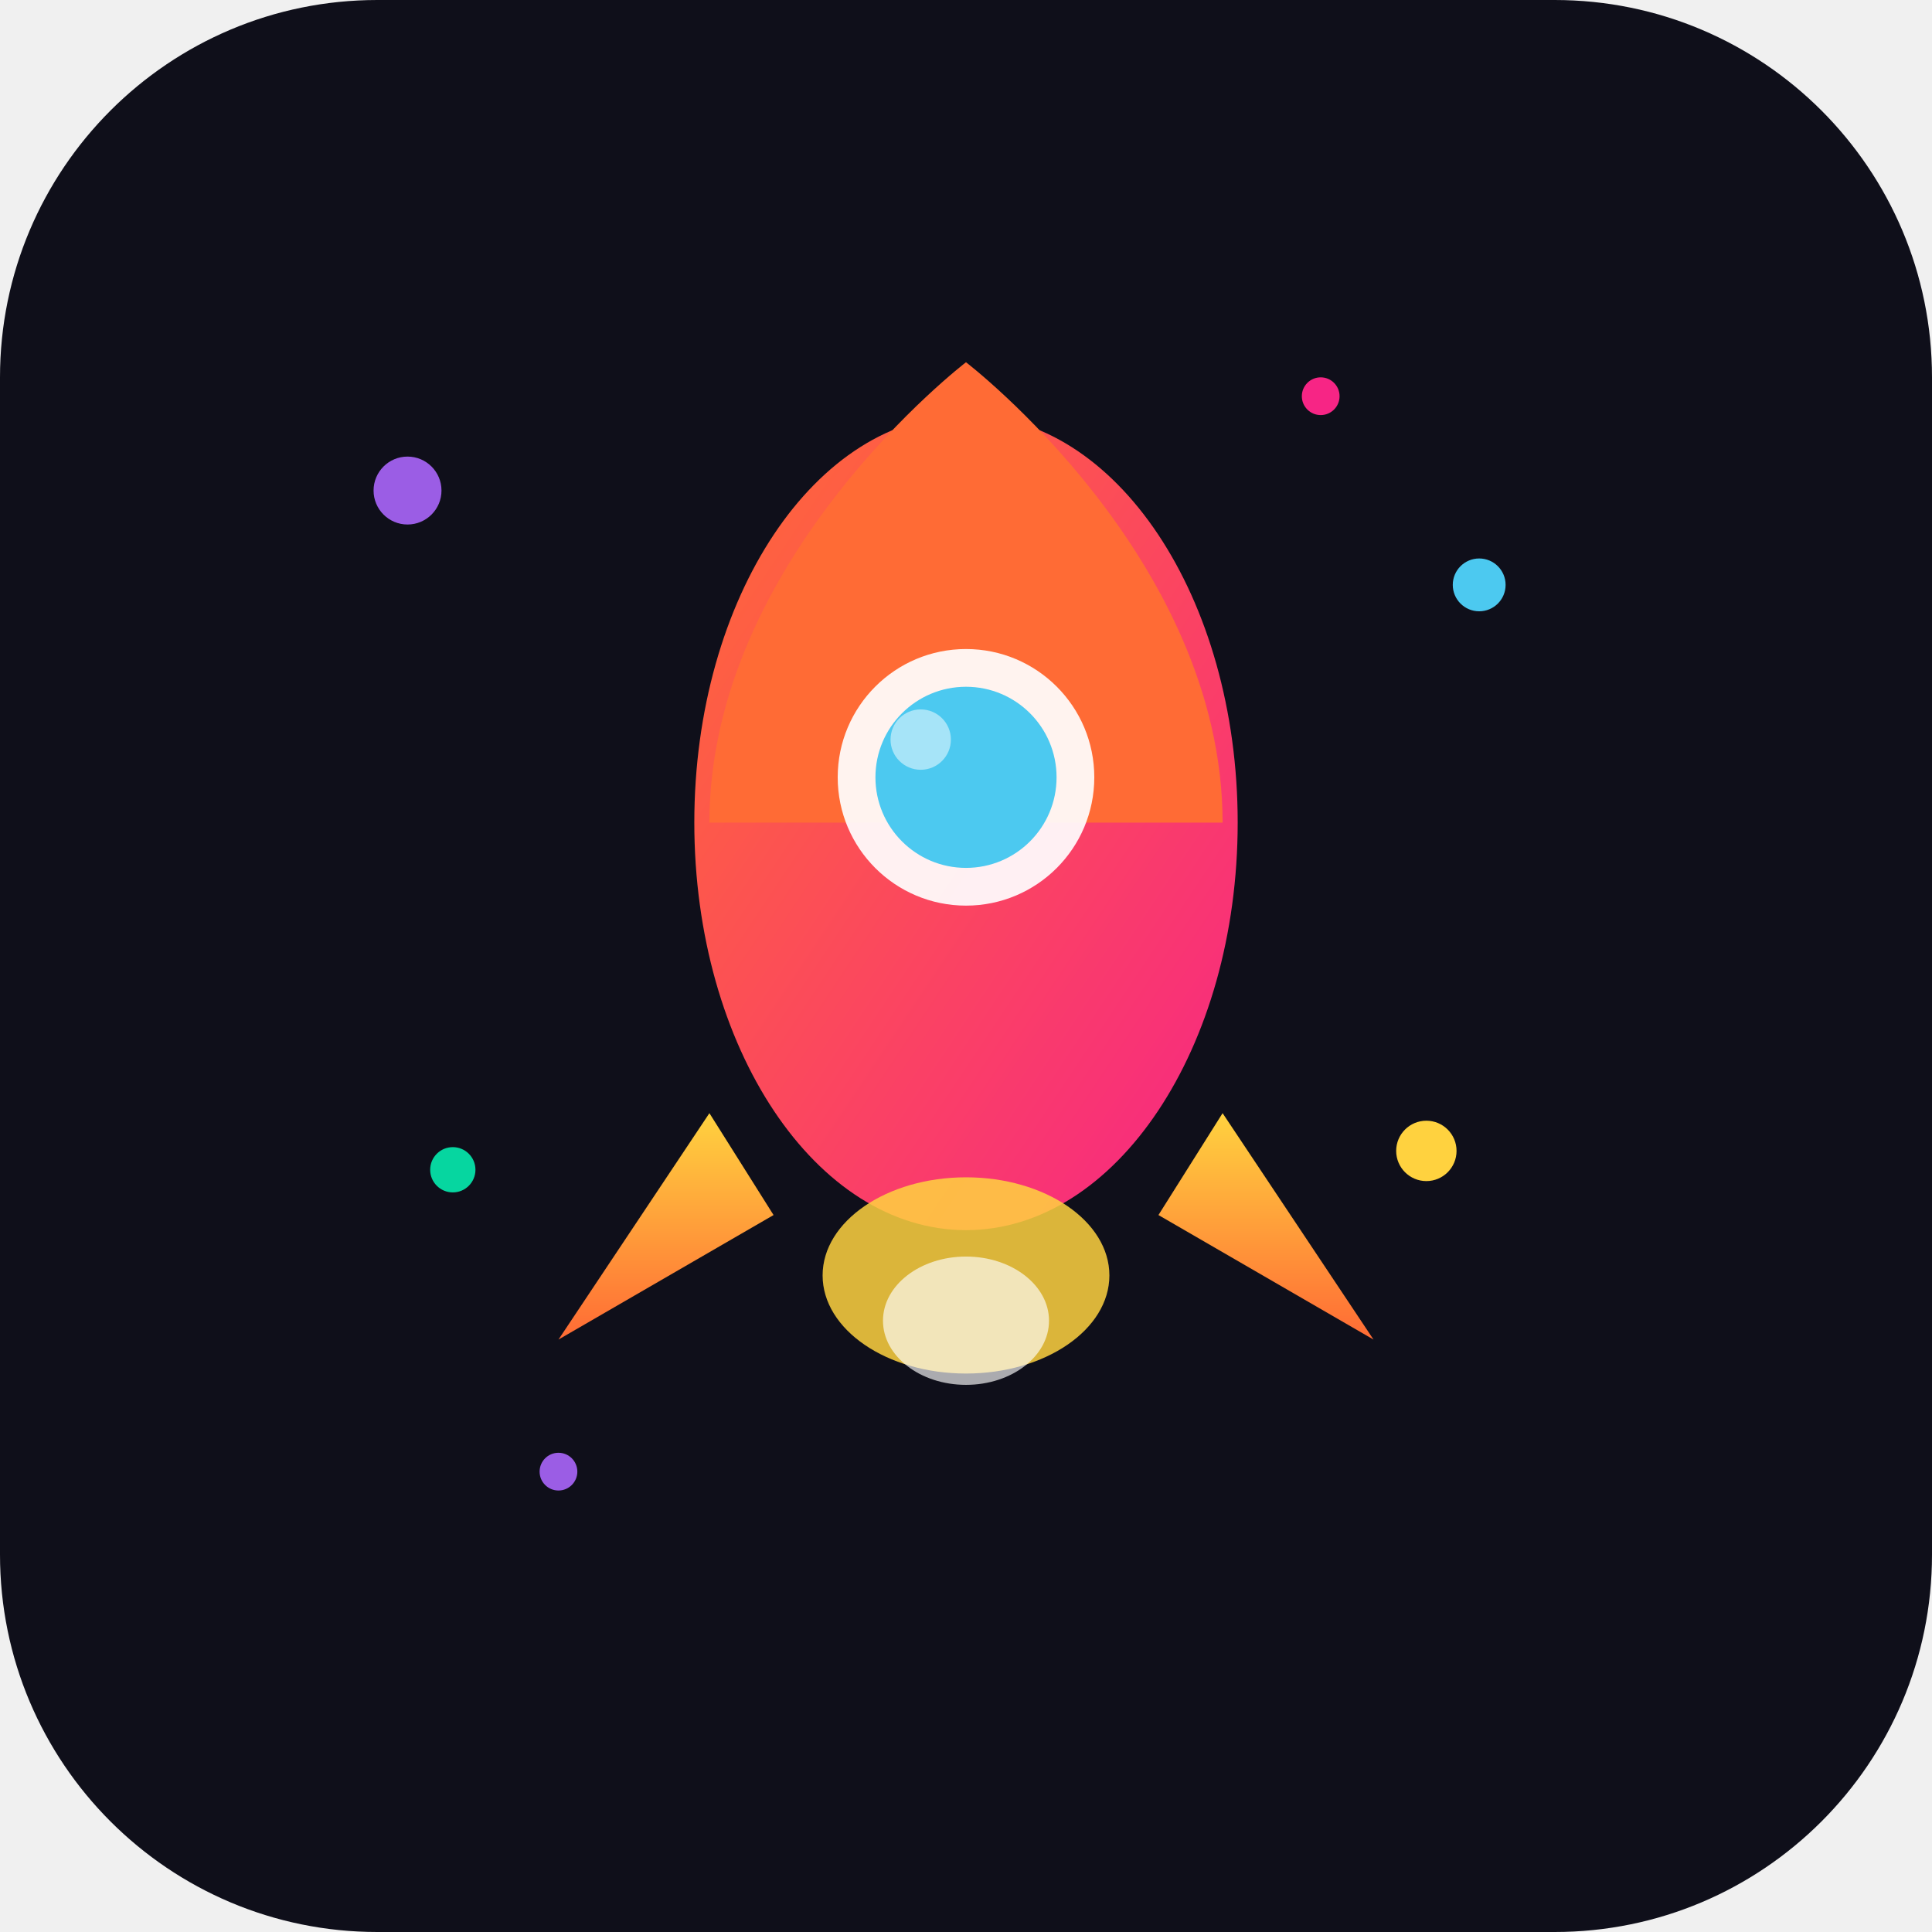
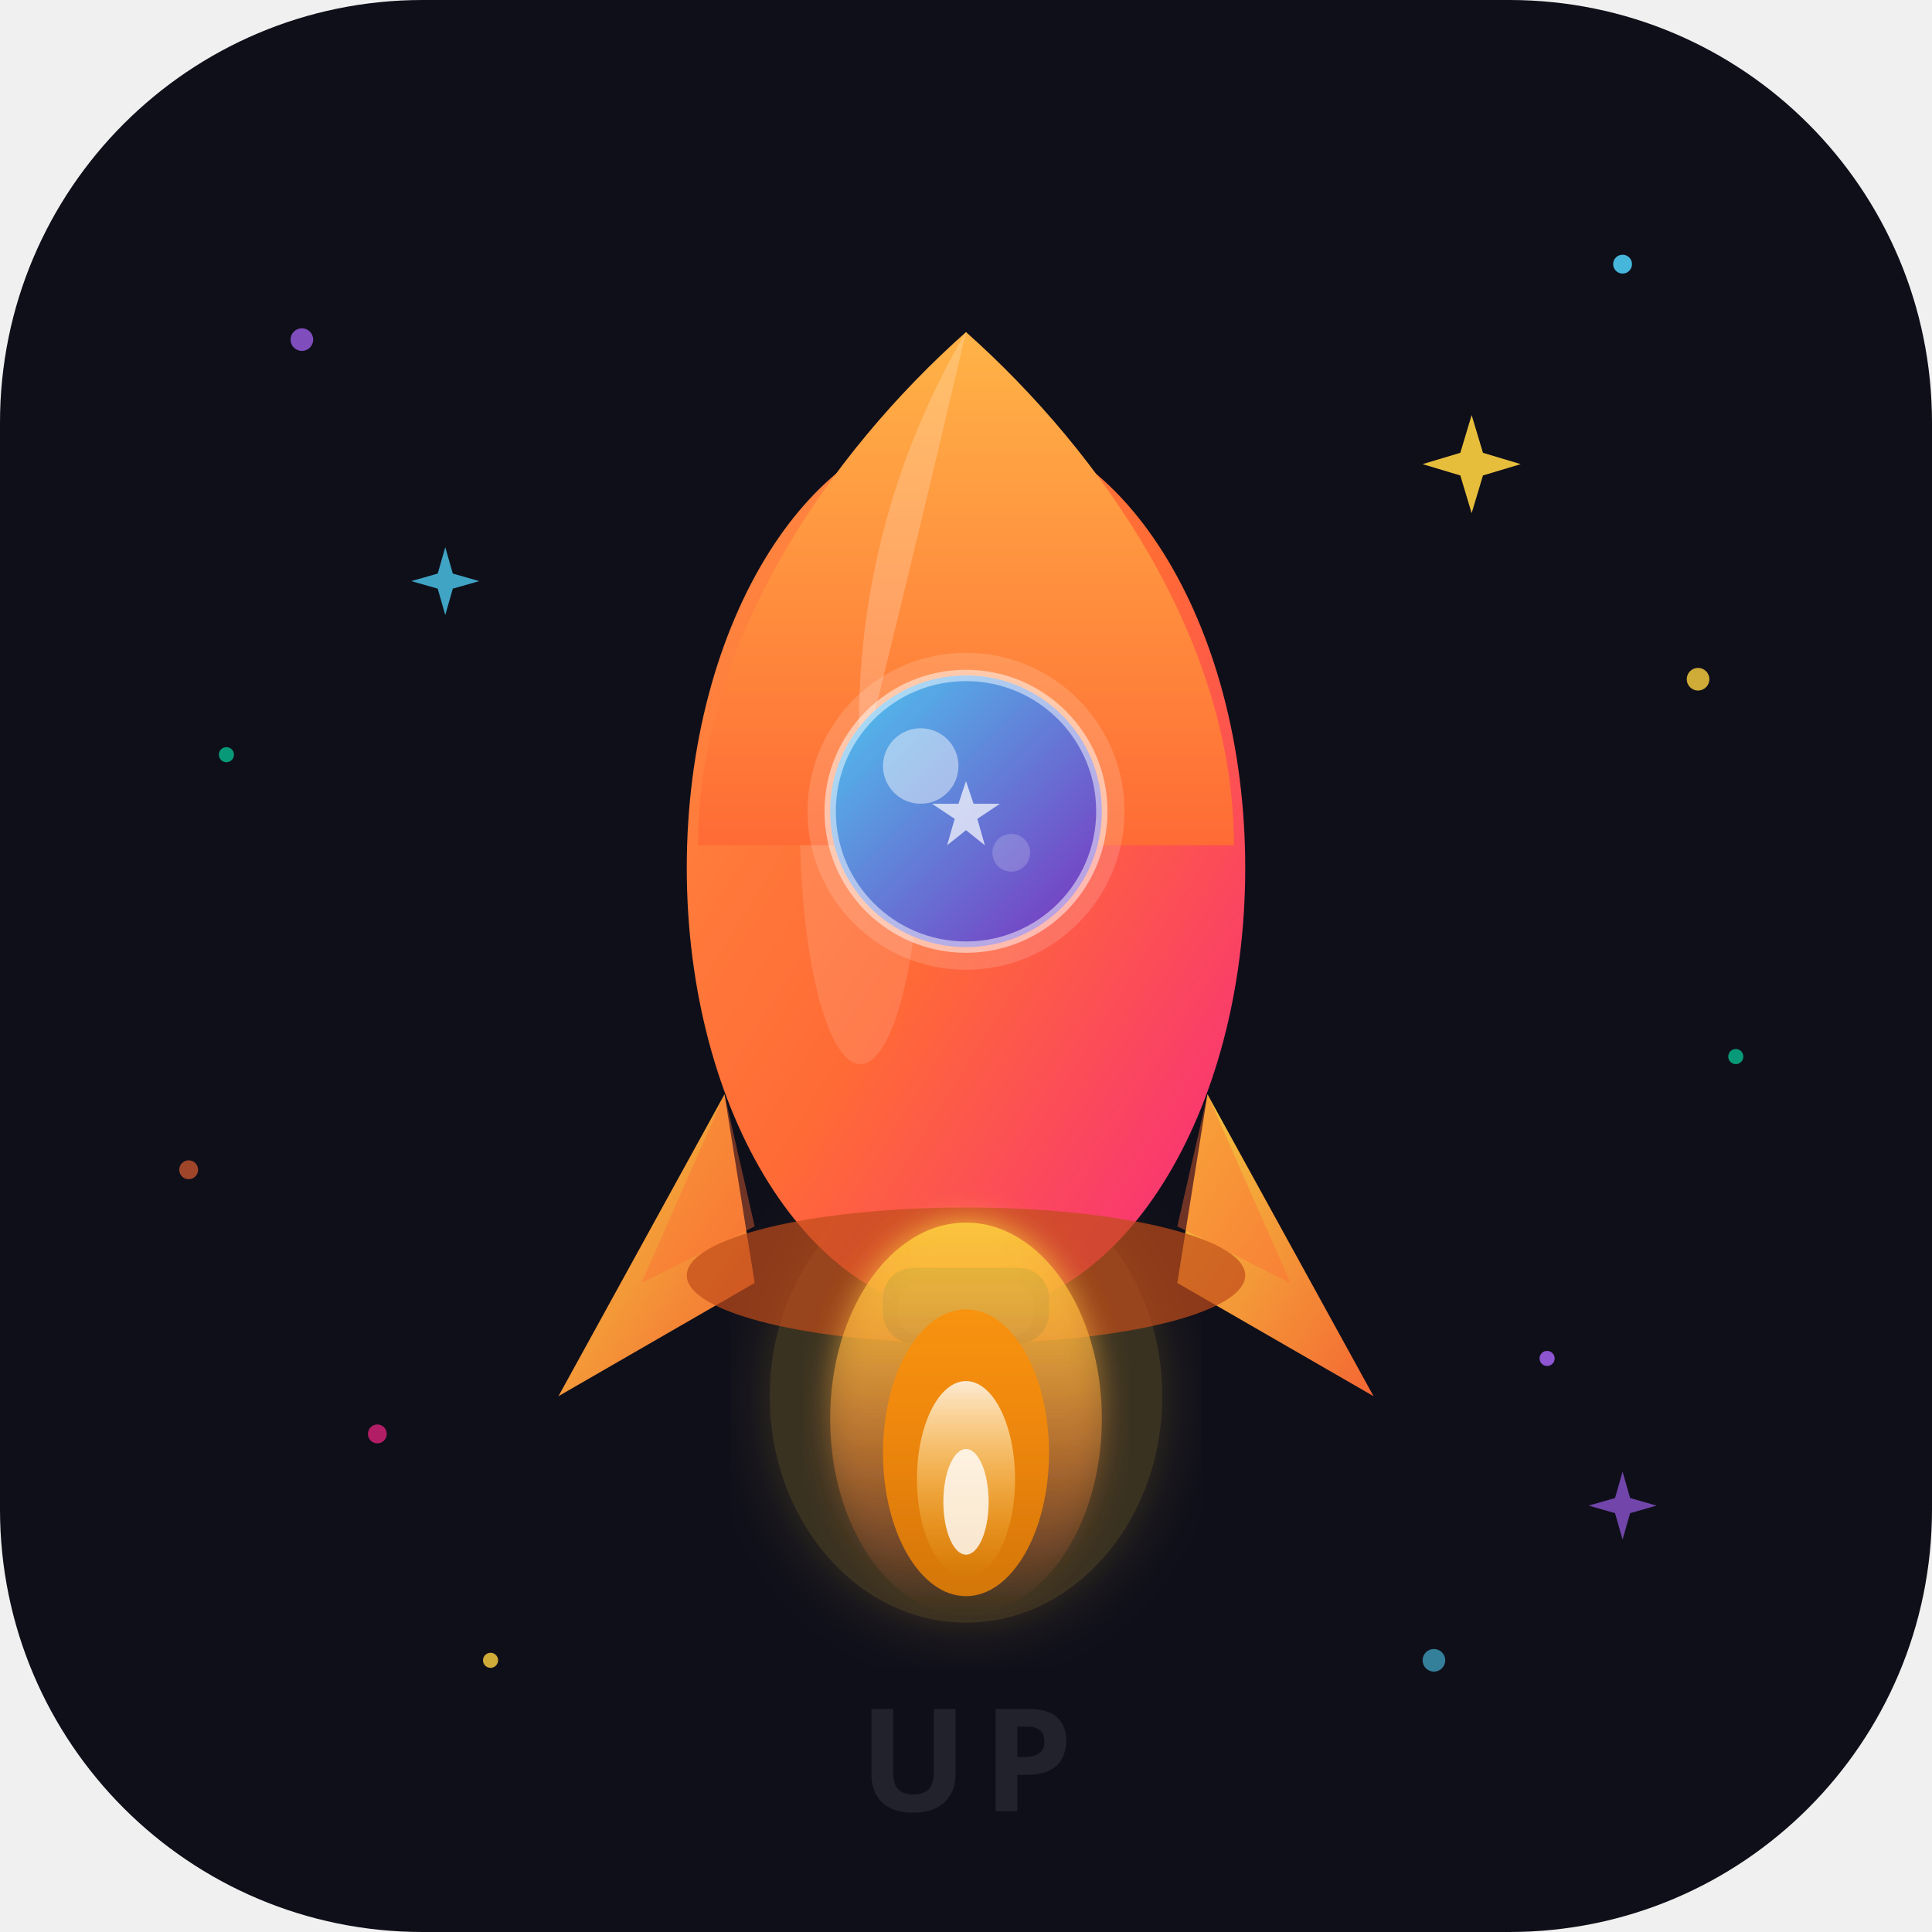
<svg xmlns="http://www.w3.org/2000/svg" viewBox="0 0 512 512">
-   <rect width="512" height="512" rx="100" fill="#0F0F1A" />
+   <rect width="512" height="512" rx="112" fill="#0F0F1A" />
  <defs>
-     <linearGradient id="rg" x1="0%" y1="0%" x2="100%" y2="100%">
-       <stop offset="0%" stop-color="#FF6B35" />
+     <linearGradient id="body" x1="0%" y1="0%" x2="100%" y2="100%">
+       <stop offset="0%" stop-color="#FF8C42" />
+       <stop offset="50%" stop-color="#FF6B35" />
      <stop offset="100%" stop-color="#F72585" />
    </linearGradient>
-     <linearGradient id="fg" x1="0%" y1="0%" x2="0%" y2="100%">
+     <linearGradient id="nose" x1="0%" y1="0%" x2="0%" y2="100%">
+       <stop offset="0%" stop-color="#FFB347" />
+       <stop offset="100%" stop-color="#FF6B35" />
+     </linearGradient>
+     <linearGradient id="flame1" x1="0%" y1="0%" x2="0%" y2="100%">
+       <stop offset="0%" stop-color="#FFD23F" />
+       <stop offset="100%" stop-color="#FF6B35" stop-opacity="0" />
+     </linearGradient>
+     <linearGradient id="flame2" x1="0%" y1="0%" x2="0%" y2="100%">
+       <stop offset="0%" stop-color="#ffffff" stop-opacity="0.9" />
+       <stop offset="100%" stop-color="#FFD23F" stop-opacity="0" />
+     </linearGradient>
+     <linearGradient id="fin" x1="0%" y1="0%" x2="100%" y2="100%">
      <stop offset="0%" stop-color="#FFD23F" />
      <stop offset="100%" stop-color="#FF6B35" />
    </linearGradient>
+     <linearGradient id="winbg" x1="0%" y1="0%" x2="100%" y2="100%">
+       <stop offset="0%" stop-color="#4CC9F0" />
+       <stop offset="100%" stop-color="#7B2FBE" />
+     </linearGradient>
+     <filter id="glow">
+       <feGaussianBlur stdDeviation="4" result="blur" />
+       <feMerge>
+         <feMergeNode in="blur" />
+         <feMergeNode in="SourceGraphic" />
+       </feMerge>
+     </filter>
+     <filter id="softglow">
+       <feGaussianBlur stdDeviation="8" result="blur" />
+       <feMerge>
+         <feMergeNode in="blur" />
+         <feMergeNode in="SourceGraphic" />
+       </feMerge>
+     </filter>
  </defs>
-   <ellipse cx="256" cy="218" rx="72" ry="108" fill="url(#rg)" />
-   <path d="M256 96 C256 96 324 148 324 218 L188 218 C188 148 256 96 256 96Z" fill="#FF6B35" />
-   <circle cx="256" cy="206" r="34" fill="white" opacity="0.92" />
-   <circle cx="256" cy="206" r="24" fill="#4CC9F0" />
-   <circle cx="244" cy="196" r="8" fill="white" opacity="0.5" />
-   <path d="M188 295 L148 355 L205 322Z" fill="url(#fg)" />
-   <path d="M324 295 L364 355 L307 322Z" fill="url(#fg)" />
-   <ellipse cx="256" cy="338" rx="38" ry="26" fill="#FFD23F" opacity="0.85" />
-   <ellipse cx="256" cy="350" rx="22" ry="17" fill="white" opacity="0.65" />
-   <circle cx="108" cy="130" r="9" fill="#9B5DE5" />
-   <circle cx="392" cy="155" r="7" fill="#4CC9F0" />
-   <circle cx="120" cy="310" r="6" fill="#06D6A0" />
-   <circle cx="378" cy="305" r="8" fill="#FFD23F" />
-   <circle cx="350" cy="105" r="5" fill="#F72585" />
-   <circle cx="148" cy="390" r="5" fill="#9B5DE5" />
+   <circle cx="80" cy="90" r="3" fill="#9B5DE5" opacity="0.8" />
+   <circle cx="430" cy="70" r="2.5" fill="#4CC9F0" opacity="0.9" />
+   <circle cx="60" cy="200" r="2" fill="#06D6A0" opacity="0.7" />
+   <circle cx="450" cy="180" r="3" fill="#FFD23F" opacity="0.8" />
+   <circle cx="100" cy="380" r="2.5" fill="#F72585" opacity="0.7" />
+   <circle cx="410" cy="360" r="2" fill="#9B5DE5" opacity="0.9" />
+   <circle cx="380" cy="440" r="3" fill="#4CC9F0" opacity="0.6" />
+   <circle cx="130" cy="440" r="2" fill="#FFD23F" opacity="0.8" />
+   <circle cx="460" cy="280" r="2" fill="#06D6A0" opacity="0.7" />
+   <circle cx="50" cy="310" r="2.5" fill="#FF6B35" opacity="0.6" />
+   <path d="M390 110 L393 120 L403 123 L393 126 L390 136 L387 126 L377 123 L387 120 Z" fill="#FFD23F" opacity="0.9" />
+   <path d="M118 145 L120 152 L127 154 L120 156 L118 163 L116 156 L109 154 L116 152 Z" fill="#4CC9F0" opacity="0.8" />
+   <path d="M430 390 L432 397 L439 399 L432 401 L430 408 L428 401 L421 399 L428 397 Z" fill="#9B5DE5" opacity="0.7" />
+   <ellipse cx="256" cy="370" rx="52" ry="60" fill="#FFD23F" opacity="0.18" filter="url(#softglow)" />
+   <path d="M192 290 L148 370 L200 340 Z" fill="url(#fin)" opacity="0.95" />
+   <path d="M192 290 L170 340 L200 325 Z" fill="#FF6B35" opacity="0.4" />
+   <path d="M320 290 L364 370 L312 340 Z" fill="url(#fin)" opacity="0.95" />
+   <path d="M320 290 L342 340 L312 325 Z" fill="#FF6B35" opacity="0.4" />
+   <ellipse cx="256" cy="230" rx="74" ry="118" fill="url(#body)" />
+   <ellipse cx="228" cy="218" rx="16" ry="64" fill="white" opacity="0.12" />
+   <path d="M256 88 C220 120 185 170 185 224 L327 224 C327 170 292 120 256 88 Z" fill="url(#nose)" />
+   <path d="M256 88 C240 115 225 155 228 205 C230 195 238 165 256 88 Z" fill="white" opacity="0.2" />
+   <circle cx="256" cy="215" r="42" fill="white" opacity="0.15" />
+   <circle cx="256" cy="215" r="36" fill="url(#winbg)" />
+   <circle cx="256" cy="215" r="36" fill="none" stroke="white" stroke-width="3" opacity="0.5" />
+   <circle cx="244" cy="203" r="10" fill="white" opacity="0.45" />
+   <circle cx="268" cy="226" r="5" fill="white" opacity="0.18" />
+   <path d="M256 207 L258 213 L265 213 L259 217 L261 224 L256 220 L251 224 L253 217 L247 213 L254 213 Z" fill="white" opacity="0.7" />
+   <ellipse cx="256" cy="338" rx="74" ry="18" fill="#C14B1A" opacity="0.7" />
+   <rect x="234" y="336" width="44" height="20" rx="8" fill="#1A1A2E" />
+   <rect x="238" y="340" width="36" height="14" rx="6" fill="#2A2A3E" />
+   <ellipse cx="256" cy="376" rx="36" ry="52" fill="url(#flame1)" opacity="0.9" filter="url(#glow)" />
+   <ellipse cx="256" cy="385" rx="22" ry="38" fill="#FF8C00" opacity="0.75" />
+   <ellipse cx="256" cy="392" rx="13" ry="26" fill="url(#flame2)" opacity="0.9" />
+   <ellipse cx="256" cy="398" rx="6" ry="14" fill="white" opacity="0.8" />
+   <text x="256" y="480" text-anchor="middle" font-family="Arial Black, sans-serif" font-weight="900" font-size="38" fill="white" opacity="0.08" letter-spacing="4">UP</text>
</svg>
